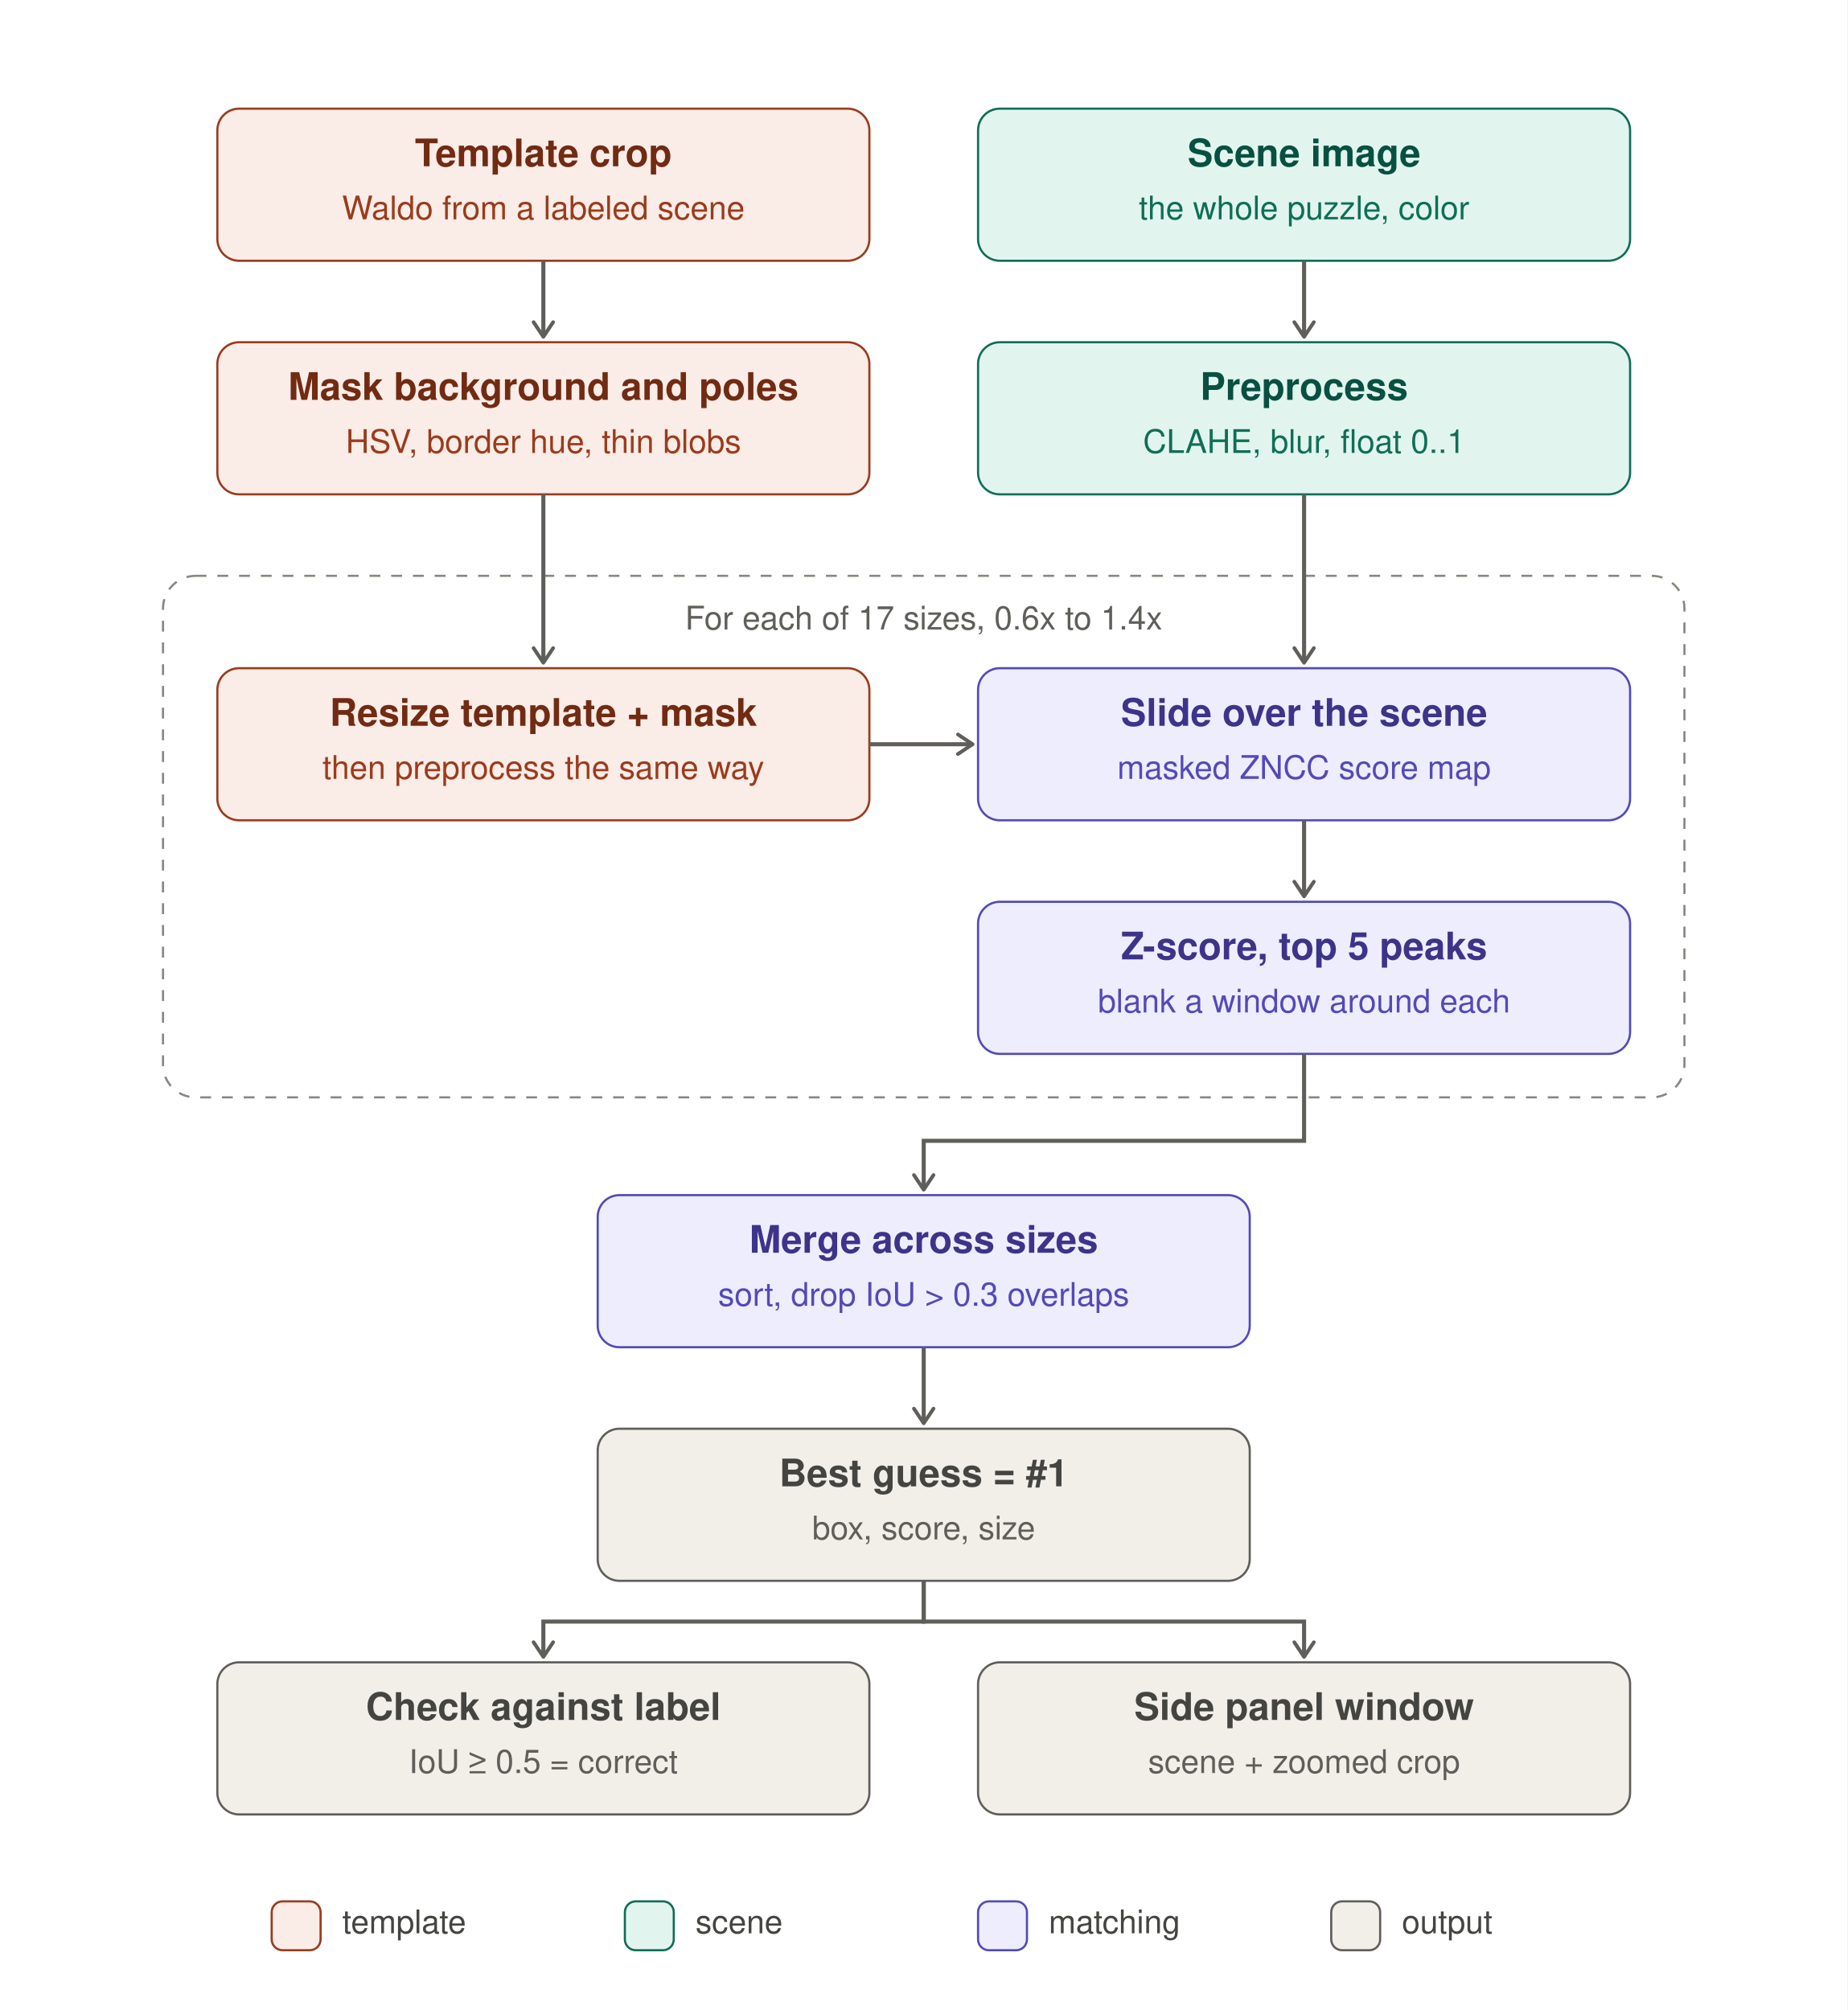
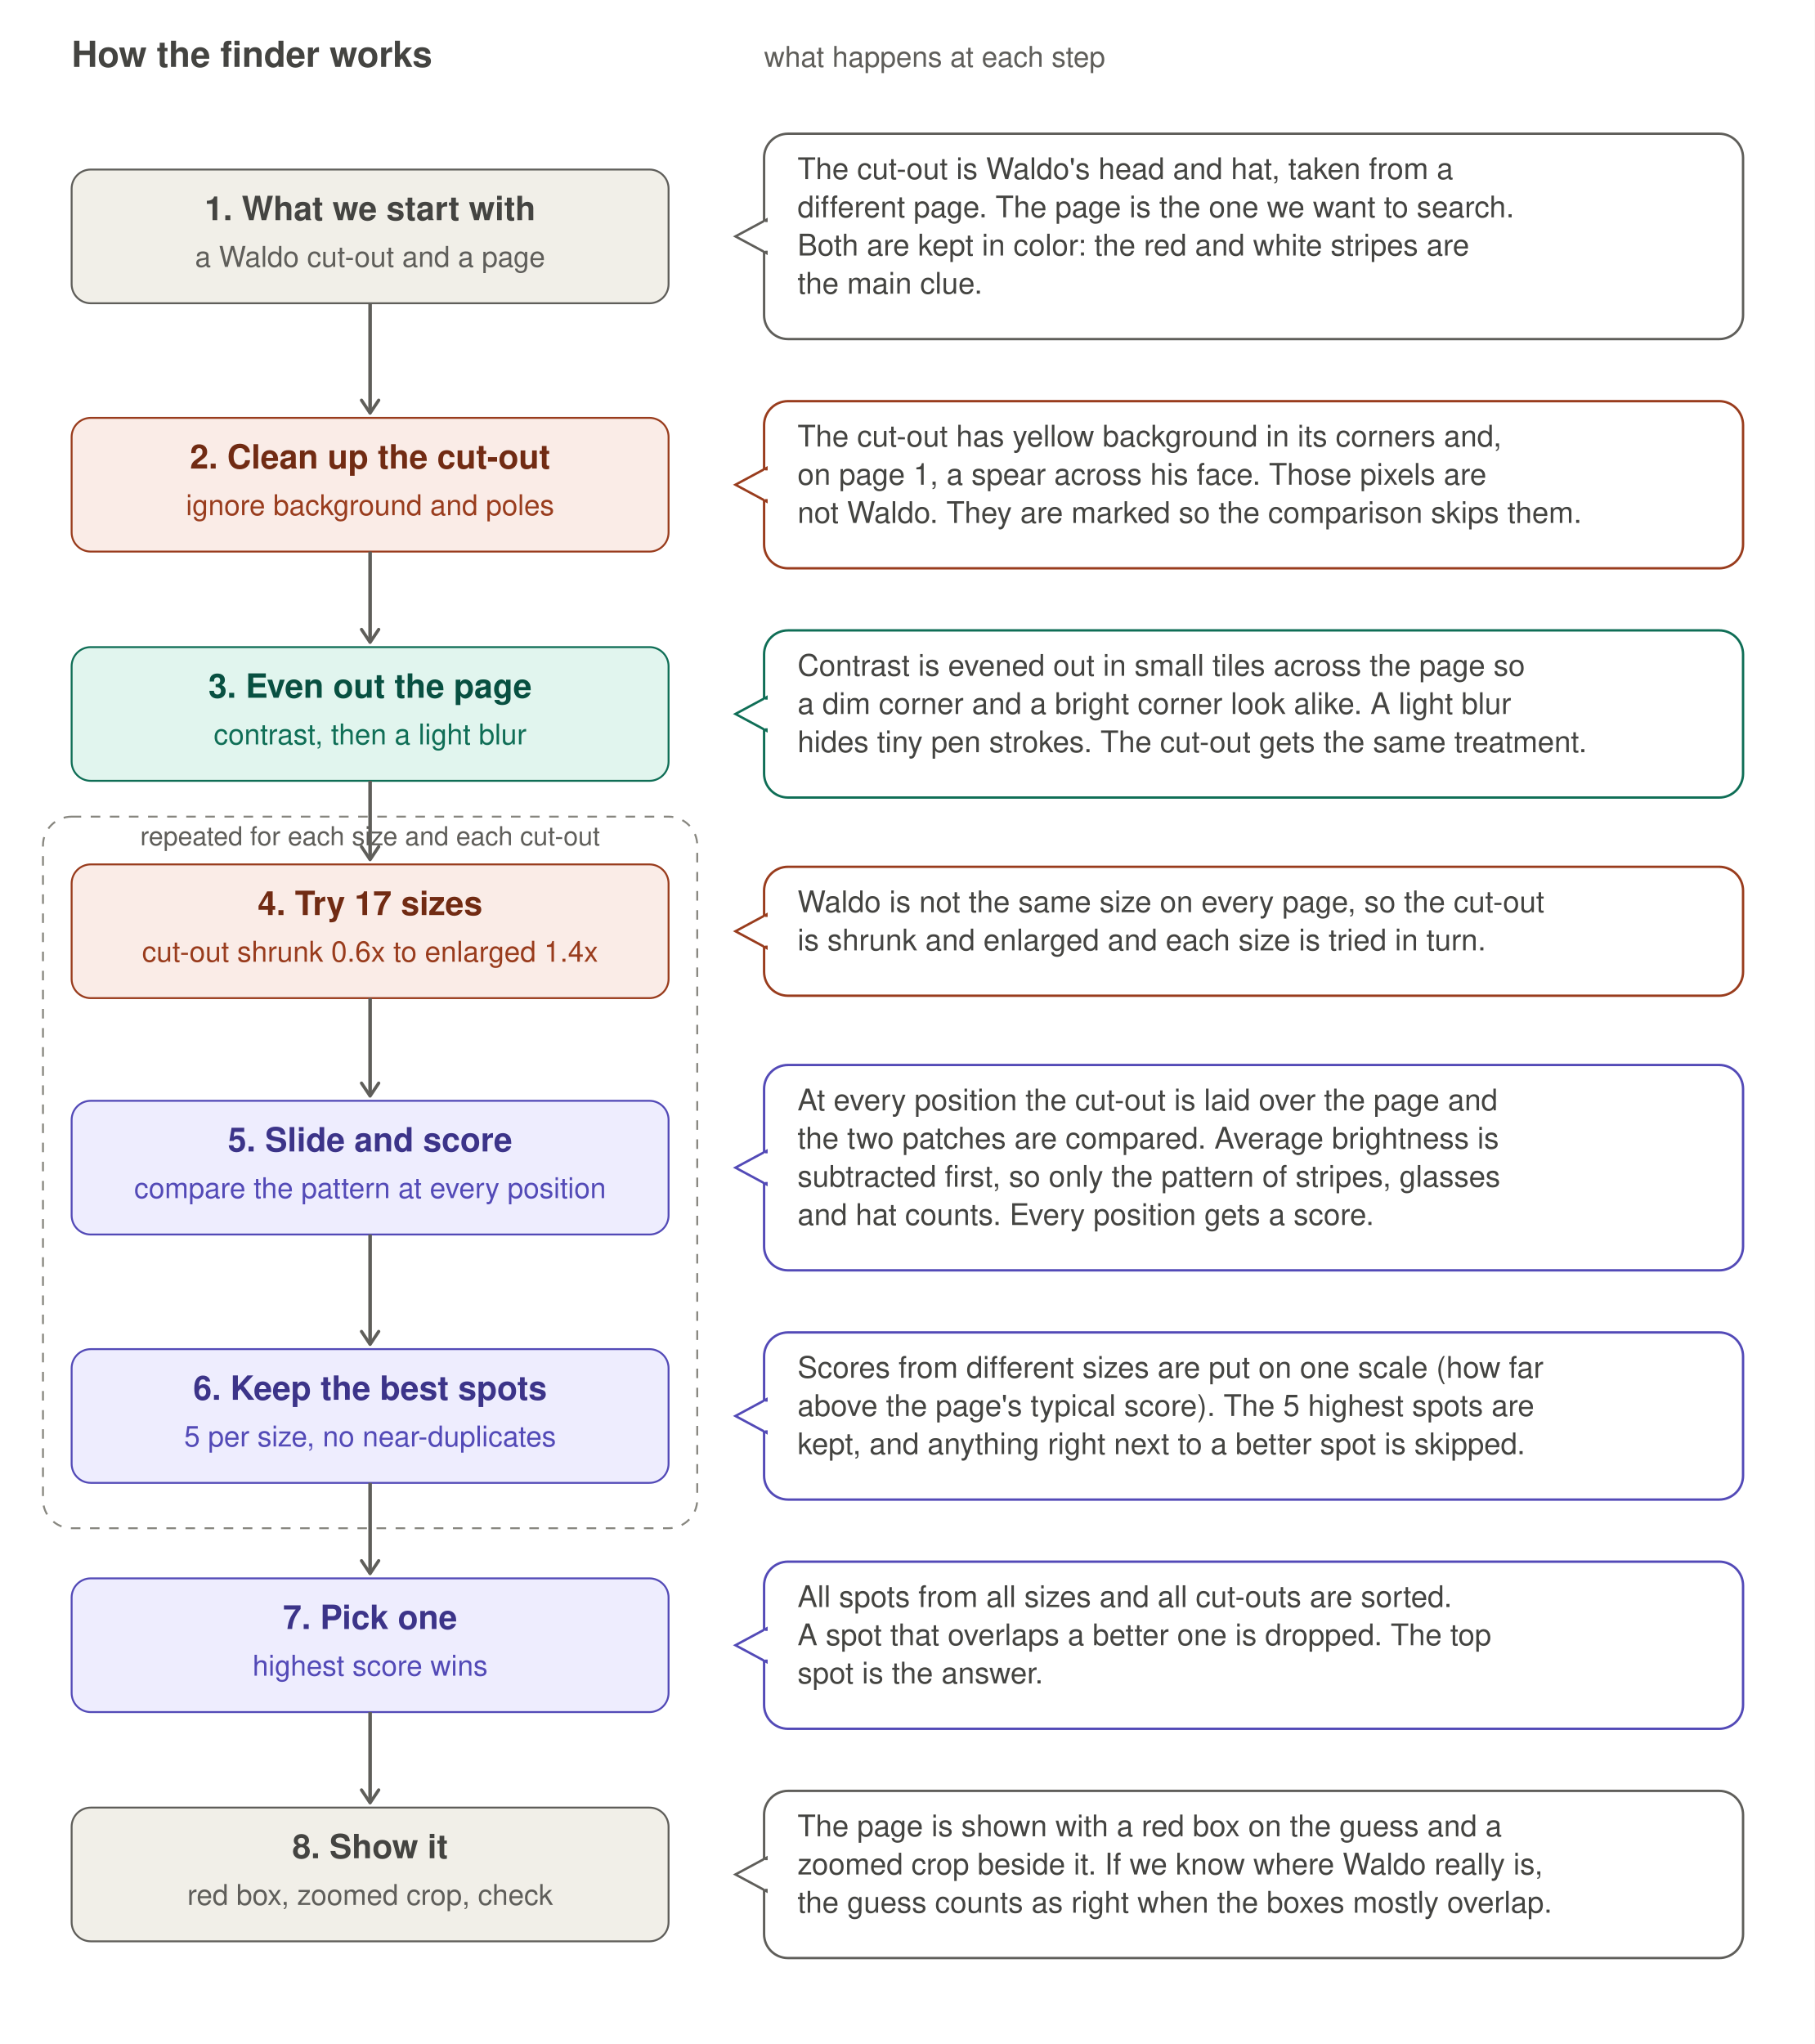
- <svg xmlns="http://www.w3.org/2000/svg" width="680" height="740" viewBox="0 0 680 740">
+ <svg xmlns="http://www.w3.org/2000/svg" width="760" height="856" viewBox="0 0 760 856">
  <defs>
    <marker id="arrow" viewBox="0 0 10 10" refX="8" refY="5" markerWidth="6" markerHeight="6" orient="auto-start-reverse">
      <path d="M2 1L8 5L2 9" fill="none" stroke="#5F5E5A" stroke-width="1.5" stroke-linecap="round" stroke-linejoin="round" />
    </marker>
  </defs>
-   <rect width="680" height="740" fill="#FFFFFF" />
-   <rect x="80" y="40" width="240" height="56" rx="8" fill="#FAECE7" stroke="#993C1D" stroke-width="0.8" />
-   <text x="200.0" y="58" text-anchor="middle" dominant-baseline="central" font-family="-apple-system, Helvetica, Arial, sans-serif" font-size="14" font-weight="600" fill="#712B13">Template crop</text>
-   <text x="200.0" y="78" text-anchor="middle" dominant-baseline="central" font-family="-apple-system, Helvetica, Arial, sans-serif" font-size="12" fill="#993C1D">Waldo from a labeled scene</text>
-   <rect x="360" y="40" width="240" height="56" rx="8" fill="#E1F5EE" stroke="#0F6E56" stroke-width="0.8" />
-   <text x="480.0" y="58" text-anchor="middle" dominant-baseline="central" font-family="-apple-system, Helvetica, Arial, sans-serif" font-size="14" font-weight="600" fill="#085041">Scene image</text>
-   <text x="480.0" y="78" text-anchor="middle" dominant-baseline="central" font-family="-apple-system, Helvetica, Arial, sans-serif" font-size="12" fill="#0F6E56">the whole puzzle, color</text>
-   <path d="M200 96 L200 124" fill="none" stroke="#5F5E5A" stroke-width="1.5" marker-end="url(#arrow)" />
-   <path d="M480 96 L480 124" fill="none" stroke="#5F5E5A" stroke-width="1.5" marker-end="url(#arrow)" />
-   <rect x="80" y="126" width="240" height="56" rx="8" fill="#FAECE7" stroke="#993C1D" stroke-width="0.8" />
-   <text x="200.0" y="144" text-anchor="middle" dominant-baseline="central" font-family="-apple-system, Helvetica, Arial, sans-serif" font-size="14" font-weight="600" fill="#712B13">Mask background and poles</text>
-   <text x="200.0" y="164" text-anchor="middle" dominant-baseline="central" font-family="-apple-system, Helvetica, Arial, sans-serif" font-size="12" fill="#993C1D">HSV, border hue, thin blobs</text>
-   <rect x="360" y="126" width="240" height="56" rx="8" fill="#E1F5EE" stroke="#0F6E56" stroke-width="0.8" />
-   <text x="480.0" y="144" text-anchor="middle" dominant-baseline="central" font-family="-apple-system, Helvetica, Arial, sans-serif" font-size="14" font-weight="600" fill="#085041">Preprocess</text>
-   <text x="480.0" y="164" text-anchor="middle" dominant-baseline="central" font-family="-apple-system, Helvetica, Arial, sans-serif" font-size="12" fill="#0F6E56">CLAHE, blur, float 0..1</text>
-   <rect x="60" y="212" width="560" height="192" rx="12" fill="none" stroke="#888780" stroke-width="0.8" stroke-dasharray="4 4" />
-   <text x="340" y="229" text-anchor="middle" dominant-baseline="central" font-family="-apple-system, Helvetica, Arial, sans-serif" font-size="12" fill="#5F5E5A">For each of 17 sizes, 0.6x to 1.4x</text>
-   <path d="M200 182 L200 244" fill="none" stroke="#5F5E5A" stroke-width="1.5" marker-end="url(#arrow)" />
-   <path d="M480 182 L480 244" fill="none" stroke="#5F5E5A" stroke-width="1.5" marker-end="url(#arrow)" />
-   <rect x="80" y="246" width="240" height="56" rx="8" fill="#FAECE7" stroke="#993C1D" stroke-width="0.8" />
-   <text x="200.0" y="264" text-anchor="middle" dominant-baseline="central" font-family="-apple-system, Helvetica, Arial, sans-serif" font-size="14" font-weight="600" fill="#712B13">Resize template + mask</text>
-   <text x="200.0" y="284" text-anchor="middle" dominant-baseline="central" font-family="-apple-system, Helvetica, Arial, sans-serif" font-size="12" fill="#993C1D">then preprocess the same way</text>
-   <path d="M320 274 L358 274" fill="none" stroke="#5F5E5A" stroke-width="1.5" marker-end="url(#arrow)" />
-   <rect x="360" y="246" width="240" height="56" rx="8" fill="#EEEDFE" stroke="#534AB7" stroke-width="0.8" />
-   <text x="480.0" y="264" text-anchor="middle" dominant-baseline="central" font-family="-apple-system, Helvetica, Arial, sans-serif" font-size="14" font-weight="600" fill="#3C3489">Slide over the scene</text>
-   <text x="480.0" y="284" text-anchor="middle" dominant-baseline="central" font-family="-apple-system, Helvetica, Arial, sans-serif" font-size="12" fill="#534AB7">masked ZNCC score map</text>
-   <path d="M480 302 L480 330" fill="none" stroke="#5F5E5A" stroke-width="1.5" marker-end="url(#arrow)" />
-   <rect x="360" y="332" width="240" height="56" rx="8" fill="#EEEDFE" stroke="#534AB7" stroke-width="0.8" />
-   <text x="480.0" y="350" text-anchor="middle" dominant-baseline="central" font-family="-apple-system, Helvetica, Arial, sans-serif" font-size="14" font-weight="600" fill="#3C3489">Z-score, top 5 peaks</text>
-   <text x="480.0" y="370" text-anchor="middle" dominant-baseline="central" font-family="-apple-system, Helvetica, Arial, sans-serif" font-size="12" fill="#534AB7">blank a window around each</text>
-   <path d="M480 388 L480 420 L340 420 L340 438" fill="none" stroke="#5F5E5A" stroke-width="1.5" marker-end="url(#arrow)" />
-   <rect x="220" y="440" width="240" height="56" rx="8" fill="#EEEDFE" stroke="#534AB7" stroke-width="0.8" />
-   <text x="340.0" y="458" text-anchor="middle" dominant-baseline="central" font-family="-apple-system, Helvetica, Arial, sans-serif" font-size="14" font-weight="600" fill="#3C3489">Merge across sizes</text>
-   <text x="340.0" y="478" text-anchor="middle" dominant-baseline="central" font-family="-apple-system, Helvetica, Arial, sans-serif" font-size="12" fill="#534AB7">sort, drop IoU &gt; 0.3 overlaps</text>
-   <path d="M340 496 L340 524" fill="none" stroke="#5F5E5A" stroke-width="1.5" marker-end="url(#arrow)" />
-   <rect x="220" y="526" width="240" height="56" rx="8" fill="#F1EFE8" stroke="#5F5E5A" stroke-width="0.8" />
-   <text x="340.0" y="544" text-anchor="middle" dominant-baseline="central" font-family="-apple-system, Helvetica, Arial, sans-serif" font-size="14" font-weight="600" fill="#444441">Best guess = #1</text>
-   <text x="340.0" y="564" text-anchor="middle" dominant-baseline="central" font-family="-apple-system, Helvetica, Arial, sans-serif" font-size="12" fill="#5F5E5A">box, score, size</text>
-   <path d="M340 582 L340 597 L200 597 L200 610" fill="none" stroke="#5F5E5A" stroke-width="1.5" marker-end="url(#arrow)" />
-   <path d="M340 582 L340 597 L480 597 L480 610" fill="none" stroke="#5F5E5A" stroke-width="1.5" marker-end="url(#arrow)" />
-   <rect x="80" y="612" width="240" height="56" rx="8" fill="#F1EFE8" stroke="#5F5E5A" stroke-width="0.8" />
-   <text x="200.0" y="630" text-anchor="middle" dominant-baseline="central" font-family="-apple-system, Helvetica, Arial, sans-serif" font-size="14" font-weight="600" fill="#444441">Check against label</text>
-   <text x="200.0" y="650" text-anchor="middle" dominant-baseline="central" font-family="-apple-system, Helvetica, Arial, sans-serif" font-size="12" fill="#5F5E5A">IoU ≥ 0.5 = correct</text>
-   <rect x="360" y="612" width="240" height="56" rx="8" fill="#F1EFE8" stroke="#5F5E5A" stroke-width="0.8" />
-   <text x="480.0" y="630" text-anchor="middle" dominant-baseline="central" font-family="-apple-system, Helvetica, Arial, sans-serif" font-size="14" font-weight="600" fill="#444441">Side panel window</text>
-   <text x="480.0" y="650" text-anchor="middle" dominant-baseline="central" font-family="-apple-system, Helvetica, Arial, sans-serif" font-size="12" fill="#5F5E5A">scene + zoomed crop</text>
-   <rect x="100" y="700" width="18" height="18" rx="4" fill="#FAECE7" stroke="#993C1D" stroke-width="0.8" />
-   <text x="126" y="709" dominant-baseline="central" font-family="-apple-system, Helvetica, Arial, sans-serif" font-size="12" fill="#444441">template</text>
-   <rect x="230" y="700" width="18" height="18" rx="4" fill="#E1F5EE" stroke="#0F6E56" stroke-width="0.8" />
-   <text x="256" y="709" dominant-baseline="central" font-family="-apple-system, Helvetica, Arial, sans-serif" font-size="12" fill="#444441">scene</text>
-   <rect x="360" y="700" width="18" height="18" rx="4" fill="#EEEDFE" stroke="#534AB7" stroke-width="0.8" />
-   <text x="386" y="709" dominant-baseline="central" font-family="-apple-system, Helvetica, Arial, sans-serif" font-size="12" fill="#444441">matching</text>
-   <rect x="490" y="700" width="18" height="18" rx="4" fill="#F1EFE8" stroke="#5F5E5A" stroke-width="0.8" />
-   <text x="516" y="709" dominant-baseline="central" font-family="-apple-system, Helvetica, Arial, sans-serif" font-size="12" fill="#444441">output</text>
+   <rect width="760" height="856" fill="#FFFFFF" />
+   <text x="30" y="28" font-family="-apple-system, Helvetica, Arial, sans-serif" font-size="15" font-weight="600" fill="#444441">How the finder works</text>
+   <text x="320" y="28" font-family="-apple-system, Helvetica, Arial, sans-serif" font-size="12" fill="#5F5E5A">what happens at each step</text>
+   <rect x="18" y="342" width="274" height="298" rx="12" fill="none" stroke="#888780" stroke-width="0.8" stroke-dasharray="4 4" />
+   <rect x="47.0" y="345" width="216" height="16" fill="#FFFFFF" />
+   <text x="155.0" y="354" text-anchor="middle" font-family="-apple-system, Helvetica, Arial, sans-serif" font-size="11" fill="#5F5E5A">repeated for each size and each cut-out</text>
+   <rect x="30" y="71" width="250" height="56" rx="8" fill="#F1EFE8" stroke="#5F5E5A" stroke-width="0.8" />
+   <text x="155.0" y="89" text-anchor="middle" dominant-baseline="central" font-family="-apple-system, Helvetica, Arial, sans-serif" font-size="14" font-weight="600" fill="#444441">1. What we start with</text>
+   <text x="155.0" y="109" text-anchor="middle" dominant-baseline="central" font-family="-apple-system, Helvetica, Arial, sans-serif" font-size="12" fill="#5F5E5A">a Waldo cut-out and a page</text>
+   <rect x="320" y="56" width="410" height="86" rx="10" fill="#FFFFFF" stroke="#5F5E5A" stroke-width="1" />
+   <path d="M321 92.0 L308 99.0 L321 106.0 Z" fill="#FFFFFF" stroke="#5F5E5A" stroke-width="1" />
+   <rect x="320" y="93.0" width="3" height="12" fill="#FFFFFF" />
+   <text x="334" y="75" font-family="-apple-system, Helvetica, Arial, sans-serif" font-size="12.5" fill="#444441">The cut-out is Waldo's head and hat, taken from a</text>
+   <text x="334" y="91" font-family="-apple-system, Helvetica, Arial, sans-serif" font-size="12.5" fill="#444441">different page. The page is the one we want to search.</text>
+   <text x="334" y="107" font-family="-apple-system, Helvetica, Arial, sans-serif" font-size="12.5" fill="#444441">Both are kept in color: the red and white stripes are</text>
+   <text x="334" y="123" font-family="-apple-system, Helvetica, Arial, sans-serif" font-size="12.5" fill="#444441">the main clue.</text>
+   <path d="M155.0 127 L155.0 173" fill="none" stroke="#5F5E5A" stroke-width="1.5" marker-end="url(#arrow)" />
+   <rect x="30" y="175" width="250" height="56" rx="8" fill="#FAECE7" stroke="#993C1D" stroke-width="0.8" />
+   <text x="155.0" y="193" text-anchor="middle" dominant-baseline="central" font-family="-apple-system, Helvetica, Arial, sans-serif" font-size="14" font-weight="600" fill="#712B13">2. Clean up the cut-out</text>
+   <text x="155.0" y="213" text-anchor="middle" dominant-baseline="central" font-family="-apple-system, Helvetica, Arial, sans-serif" font-size="12" fill="#993C1D">ignore background and poles</text>
+   <rect x="320" y="168" width="410" height="70" rx="10" fill="#FFFFFF" stroke="#993C1D" stroke-width="1" />
+   <path d="M321 196.0 L308 203.0 L321 210.0 Z" fill="#FFFFFF" stroke="#993C1D" stroke-width="1" />
+   <rect x="320" y="197.0" width="3" height="12" fill="#FFFFFF" />
+   <text x="334" y="187" font-family="-apple-system, Helvetica, Arial, sans-serif" font-size="12.5" fill="#444441">The cut-out has yellow background in its corners and,</text>
+   <text x="334" y="203" font-family="-apple-system, Helvetica, Arial, sans-serif" font-size="12.5" fill="#444441">on page 1, a spear across his face. Those pixels are</text>
+   <text x="334" y="219" font-family="-apple-system, Helvetica, Arial, sans-serif" font-size="12.5" fill="#444441">not Waldo. They are marked so the comparison skips them.</text>
+   <path d="M155.0 231 L155.0 269" fill="none" stroke="#5F5E5A" stroke-width="1.5" marker-end="url(#arrow)" />
+   <rect x="30" y="271" width="250" height="56" rx="8" fill="#E1F5EE" stroke="#0F6E56" stroke-width="0.8" />
+   <text x="155.0" y="289" text-anchor="middle" dominant-baseline="central" font-family="-apple-system, Helvetica, Arial, sans-serif" font-size="14" font-weight="600" fill="#085041">3. Even out the page</text>
+   <text x="155.0" y="309" text-anchor="middle" dominant-baseline="central" font-family="-apple-system, Helvetica, Arial, sans-serif" font-size="12" fill="#0F6E56">contrast, then a light blur</text>
+   <rect x="320" y="264" width="410" height="70" rx="10" fill="#FFFFFF" stroke="#0F6E56" stroke-width="1" />
+   <path d="M321 292.0 L308 299.0 L321 306.0 Z" fill="#FFFFFF" stroke="#0F6E56" stroke-width="1" />
+   <rect x="320" y="293.0" width="3" height="12" fill="#FFFFFF" />
+   <text x="334" y="283" font-family="-apple-system, Helvetica, Arial, sans-serif" font-size="12.5" fill="#444441">Contrast is evened out in small tiles across the page so</text>
+   <text x="334" y="299" font-family="-apple-system, Helvetica, Arial, sans-serif" font-size="12.5" fill="#444441">a dim corner and a bright corner look alike. A light blur</text>
+   <text x="334" y="315" font-family="-apple-system, Helvetica, Arial, sans-serif" font-size="12.5" fill="#444441">hides tiny pen strokes. The cut-out gets the same treatment.</text>
+   <path d="M155.0 327 L155.0 360" fill="none" stroke="#5F5E5A" stroke-width="1.5" marker-end="url(#arrow)" />
+   <rect x="30" y="362" width="250" height="56" rx="8" fill="#FAECE7" stroke="#993C1D" stroke-width="0.8" />
+   <text x="155.0" y="380" text-anchor="middle" dominant-baseline="central" font-family="-apple-system, Helvetica, Arial, sans-serif" font-size="14" font-weight="600" fill="#712B13">4. Try 17 sizes</text>
+   <text x="155.0" y="400" text-anchor="middle" dominant-baseline="central" font-family="-apple-system, Helvetica, Arial, sans-serif" font-size="12" fill="#993C1D">cut-out shrunk 0.6x to enlarged 1.4x</text>
+   <rect x="320" y="363" width="410" height="54" rx="10" fill="#FFFFFF" stroke="#993C1D" stroke-width="1" />
+   <path d="M321 383.0 L308 390.0 L321 397.0 Z" fill="#FFFFFF" stroke="#993C1D" stroke-width="1" />
+   <rect x="320" y="384.0" width="3" height="12" fill="#FFFFFF" />
+   <text x="334" y="382" font-family="-apple-system, Helvetica, Arial, sans-serif" font-size="12.5" fill="#444441">Waldo is not the same size on every page, so the cut-out</text>
+   <text x="334" y="398" font-family="-apple-system, Helvetica, Arial, sans-serif" font-size="12.5" fill="#444441">is shrunk and enlarged and each size is tried in turn.</text>
+   <path d="M155.0 418 L155.0 459" fill="none" stroke="#5F5E5A" stroke-width="1.5" marker-end="url(#arrow)" />
+   <rect x="30" y="461" width="250" height="56" rx="8" fill="#EEEDFE" stroke="#534AB7" stroke-width="0.8" />
+   <text x="155.0" y="479" text-anchor="middle" dominant-baseline="central" font-family="-apple-system, Helvetica, Arial, sans-serif" font-size="14" font-weight="600" fill="#3C3489">5. Slide and score</text>
+   <text x="155.0" y="499" text-anchor="middle" dominant-baseline="central" font-family="-apple-system, Helvetica, Arial, sans-serif" font-size="12" fill="#534AB7">compare the pattern at every position</text>
+   <rect x="320" y="446" width="410" height="86" rx="10" fill="#FFFFFF" stroke="#534AB7" stroke-width="1" />
+   <path d="M321 482.0 L308 489.0 L321 496.0 Z" fill="#FFFFFF" stroke="#534AB7" stroke-width="1" />
+   <rect x="320" y="483.0" width="3" height="12" fill="#FFFFFF" />
+   <text x="334" y="465" font-family="-apple-system, Helvetica, Arial, sans-serif" font-size="12.5" fill="#444441">At every position the cut-out is laid over the page and</text>
+   <text x="334" y="481" font-family="-apple-system, Helvetica, Arial, sans-serif" font-size="12.5" fill="#444441">the two patches are compared. Average brightness is</text>
+   <text x="334" y="497" font-family="-apple-system, Helvetica, Arial, sans-serif" font-size="12.5" fill="#444441">subtracted first, so only the pattern of stripes, glasses</text>
+   <text x="334" y="513" font-family="-apple-system, Helvetica, Arial, sans-serif" font-size="12.5" fill="#444441">and hat counts. Every position gets a score.</text>
+   <path d="M155.0 517 L155.0 563" fill="none" stroke="#5F5E5A" stroke-width="1.5" marker-end="url(#arrow)" />
+   <rect x="30" y="565" width="250" height="56" rx="8" fill="#EEEDFE" stroke="#534AB7" stroke-width="0.8" />
+   <text x="155.0" y="583" text-anchor="middle" dominant-baseline="central" font-family="-apple-system, Helvetica, Arial, sans-serif" font-size="14" font-weight="600" fill="#3C3489">6. Keep the best spots</text>
+   <text x="155.0" y="603" text-anchor="middle" dominant-baseline="central" font-family="-apple-system, Helvetica, Arial, sans-serif" font-size="12" fill="#534AB7">5 per size, no near-duplicates</text>
+   <rect x="320" y="558" width="410" height="70" rx="10" fill="#FFFFFF" stroke="#534AB7" stroke-width="1" />
+   <path d="M321 586.0 L308 593.0 L321 600.0 Z" fill="#FFFFFF" stroke="#534AB7" stroke-width="1" />
+   <rect x="320" y="587.0" width="3" height="12" fill="#FFFFFF" />
+   <text x="334" y="577" font-family="-apple-system, Helvetica, Arial, sans-serif" font-size="12.5" fill="#444441">Scores from different sizes are put on one scale (how far</text>
+   <text x="334" y="593" font-family="-apple-system, Helvetica, Arial, sans-serif" font-size="12.5" fill="#444441">above the page's typical score). The 5 highest spots are</text>
+   <text x="334" y="609" font-family="-apple-system, Helvetica, Arial, sans-serif" font-size="12.5" fill="#444441">kept, and anything right next to a better spot is skipped.</text>
+   <path d="M155.0 621 L155.0 659" fill="none" stroke="#5F5E5A" stroke-width="1.5" marker-end="url(#arrow)" />
+   <rect x="30" y="661" width="250" height="56" rx="8" fill="#EEEDFE" stroke="#534AB7" stroke-width="0.8" />
+   <text x="155.0" y="679" text-anchor="middle" dominant-baseline="central" font-family="-apple-system, Helvetica, Arial, sans-serif" font-size="14" font-weight="600" fill="#3C3489">7. Pick one</text>
+   <text x="155.0" y="699" text-anchor="middle" dominant-baseline="central" font-family="-apple-system, Helvetica, Arial, sans-serif" font-size="12" fill="#534AB7">highest score wins</text>
+   <rect x="320" y="654" width="410" height="70" rx="10" fill="#FFFFFF" stroke="#534AB7" stroke-width="1" />
+   <path d="M321 682.0 L308 689.0 L321 696.0 Z" fill="#FFFFFF" stroke="#534AB7" stroke-width="1" />
+   <rect x="320" y="683.0" width="3" height="12" fill="#FFFFFF" />
+   <text x="334" y="673" font-family="-apple-system, Helvetica, Arial, sans-serif" font-size="12.5" fill="#444441">All spots from all sizes and all cut-outs are sorted.</text>
+   <text x="334" y="689" font-family="-apple-system, Helvetica, Arial, sans-serif" font-size="12.5" fill="#444441">A spot that overlaps a better one is dropped. The top</text>
+   <text x="334" y="705" font-family="-apple-system, Helvetica, Arial, sans-serif" font-size="12.5" fill="#444441">spot is the answer.</text>
+   <path d="M155.0 717 L155.0 755" fill="none" stroke="#5F5E5A" stroke-width="1.5" marker-end="url(#arrow)" />
+   <rect x="30" y="757" width="250" height="56" rx="8" fill="#F1EFE8" stroke="#5F5E5A" stroke-width="0.8" />
+   <text x="155.0" y="775" text-anchor="middle" dominant-baseline="central" font-family="-apple-system, Helvetica, Arial, sans-serif" font-size="14" font-weight="600" fill="#444441">8. Show it</text>
+   <text x="155.0" y="795" text-anchor="middle" dominant-baseline="central" font-family="-apple-system, Helvetica, Arial, sans-serif" font-size="12" fill="#5F5E5A">red box, zoomed crop, check</text>
+   <rect x="320" y="750" width="410" height="70" rx="10" fill="#FFFFFF" stroke="#5F5E5A" stroke-width="1" />
+   <path d="M321 778.0 L308 785.0 L321 792.0 Z" fill="#FFFFFF" stroke="#5F5E5A" stroke-width="1" />
+   <rect x="320" y="779.0" width="3" height="12" fill="#FFFFFF" />
+   <text x="334" y="769" font-family="-apple-system, Helvetica, Arial, sans-serif" font-size="12.5" fill="#444441">The page is shown with a red box on the guess and a</text>
+   <text x="334" y="785" font-family="-apple-system, Helvetica, Arial, sans-serif" font-size="12.5" fill="#444441">zoomed crop beside it. If we know where Waldo really is,</text>
+   <text x="334" y="801" font-family="-apple-system, Helvetica, Arial, sans-serif" font-size="12.5" fill="#444441">the guess counts as right when the boxes mostly overlap.</text>
</svg>
